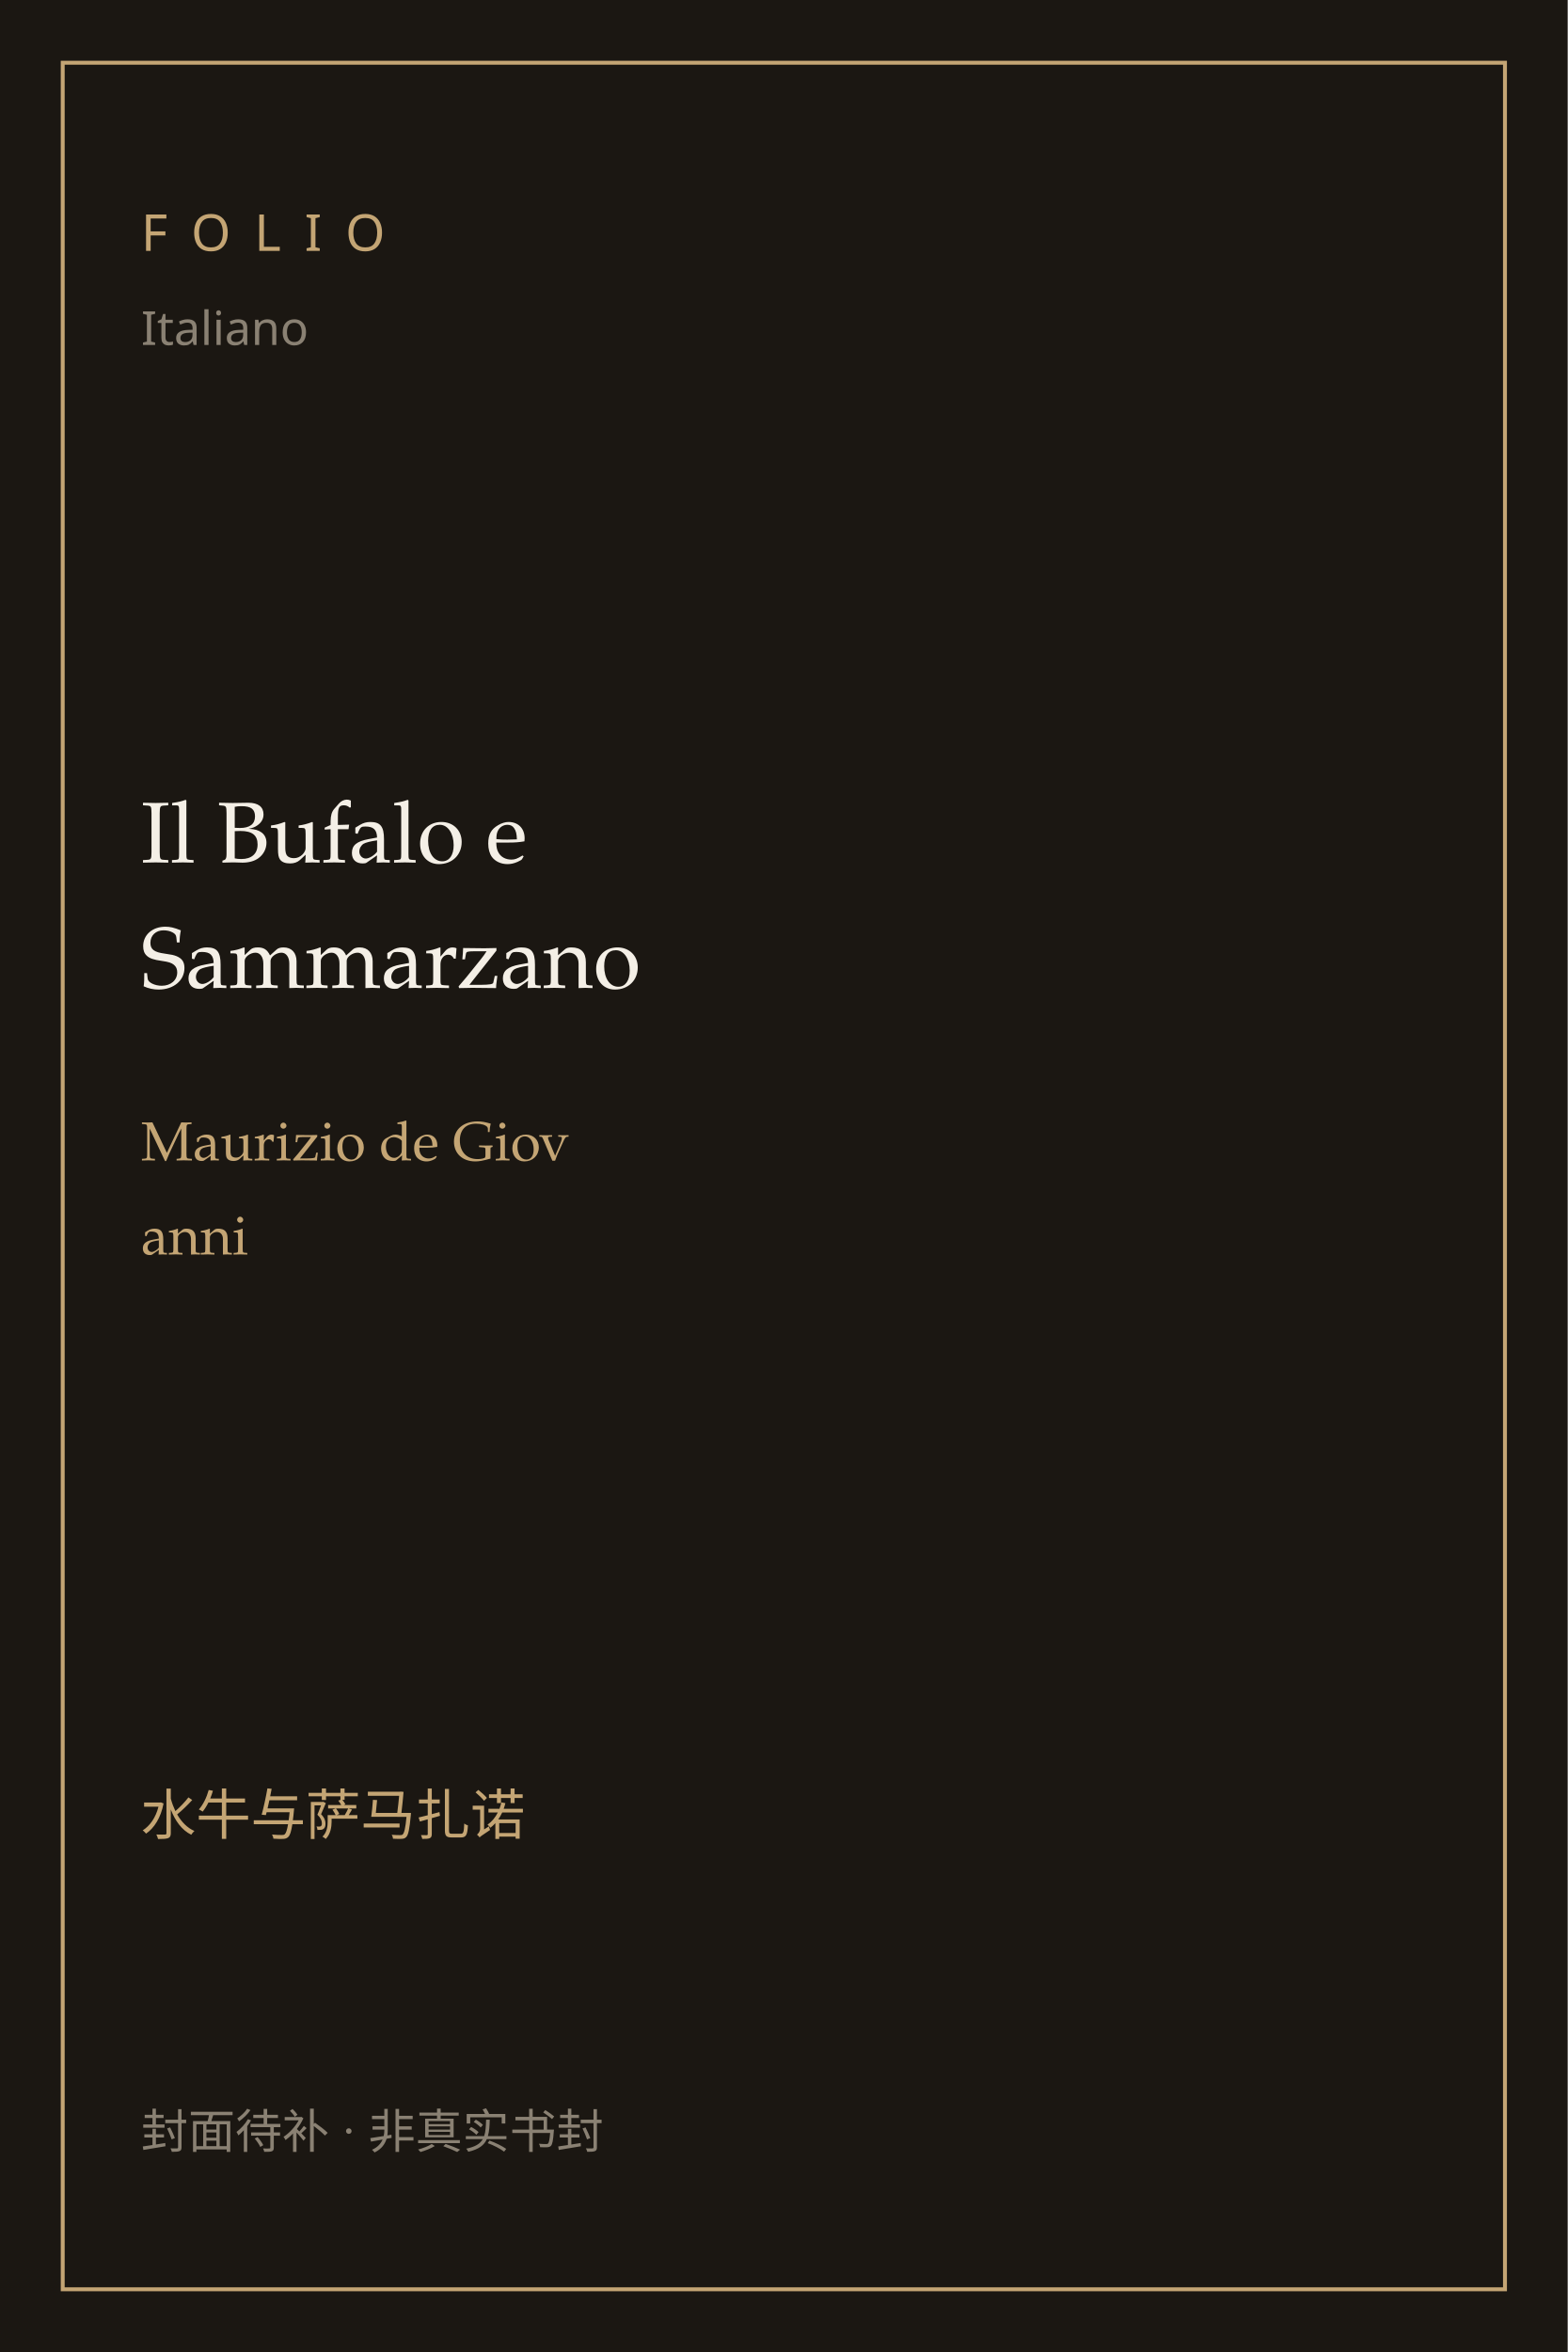
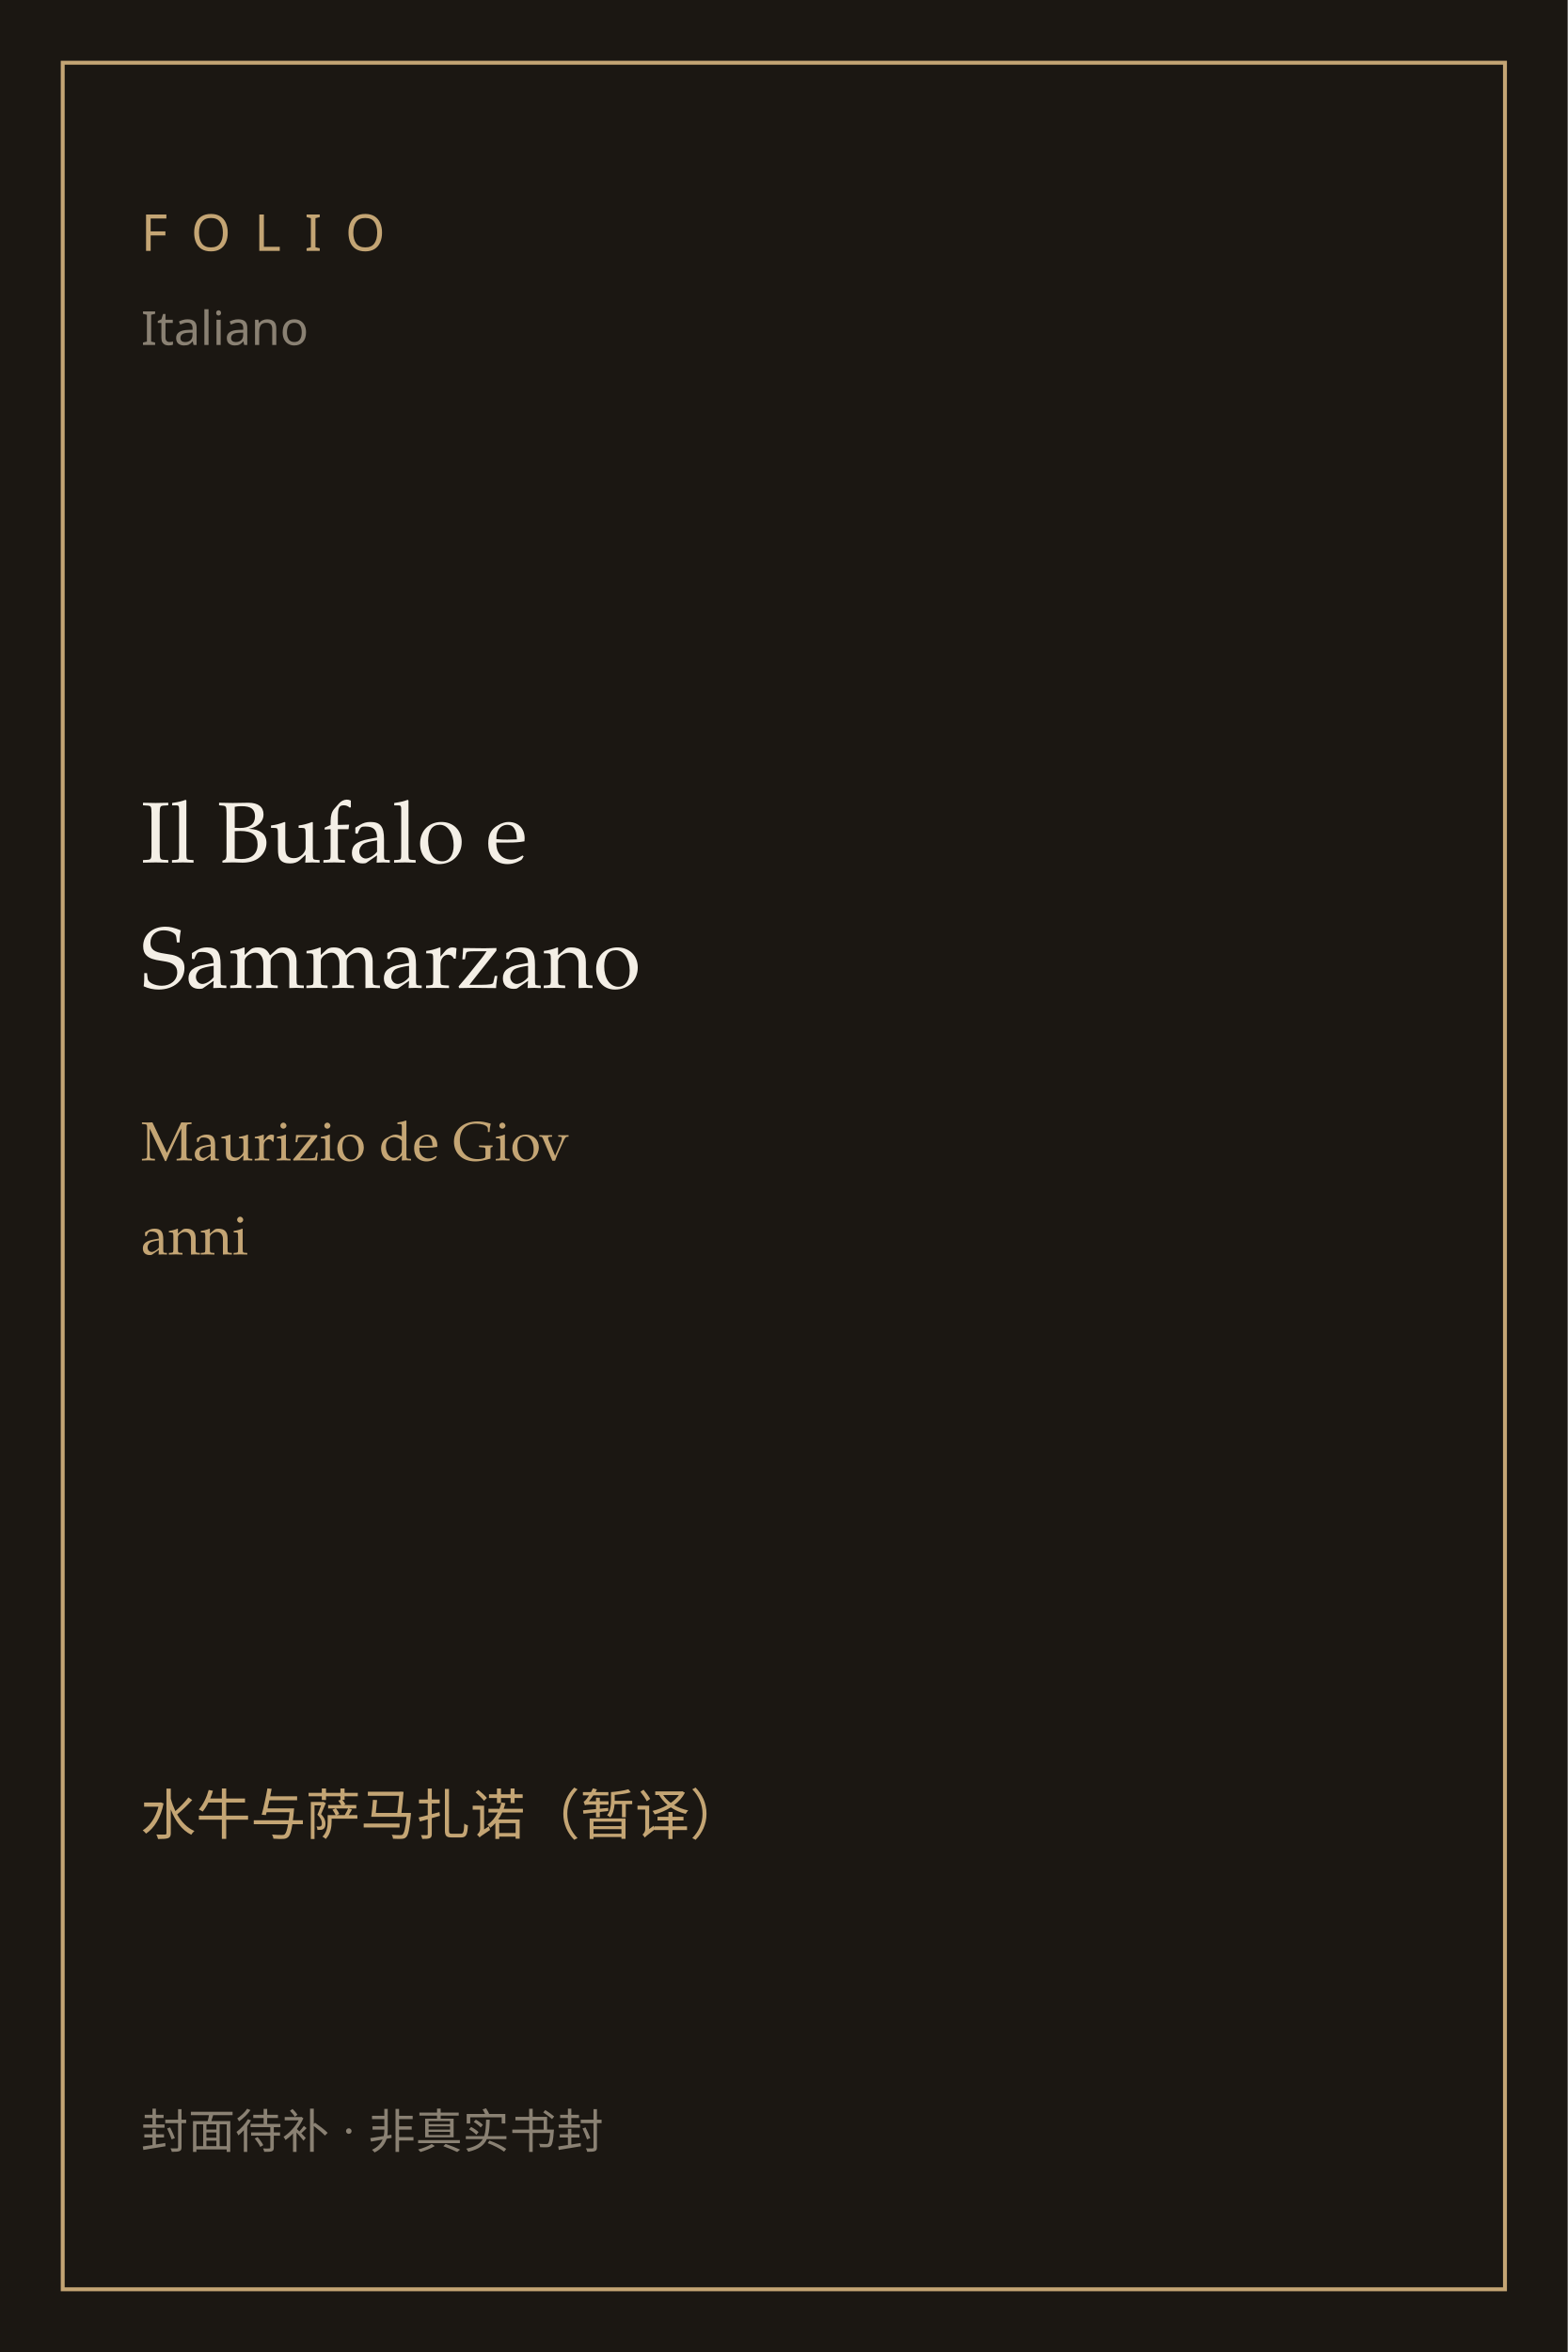
<svg xmlns="http://www.w3.org/2000/svg" viewBox="0 0 400 600" role="img" aria-label="Il Bufalo e Sammarzano 封面待补">
  <rect width="400" height="600" fill="#1b1712" />
  <rect x="16" y="16" width="368" height="568" fill="none" stroke="#c4a574" stroke-width="1" />
  <text x="36" y="64" fill="#c4a574" font-size="13" font-family="Avenir Next, sans-serif" letter-spacing="6">FOLIO</text>
  <text x="36" y="88" fill="#8a8173" font-size="12" font-family="sans-serif">Italiano</text>
  <text x="36" y="220" fill="#f4efe6" font-size="22" font-family="Palatino, serif">Il Bufalo e </text>
  <text x="36" y="252" fill="#f4efe6" font-size="22" font-family="Palatino, serif">Sammarzano</text>
  <text x="36" y="296" fill="#c4a574" font-size="14" font-family="Palatino, serif">Maurizio de Giov</text>
  <text x="36" y="320" fill="#c4a574" font-size="14" font-family="Palatino, serif">anni</text>
-   <text x="36" y="468" fill="#c4a574" font-size="14" font-family="Songti SC, serif">水牛与萨马扎诺</text>
+   <text x="36" y="468" fill="#c4a574" font-size="14" font-family="Songti SC, serif">水牛与萨马扎诺（暂译）</text>
  <text x="36" y="548" fill="#8a8173" font-size="12">封面待补 · 非真实书封</text>
</svg>
